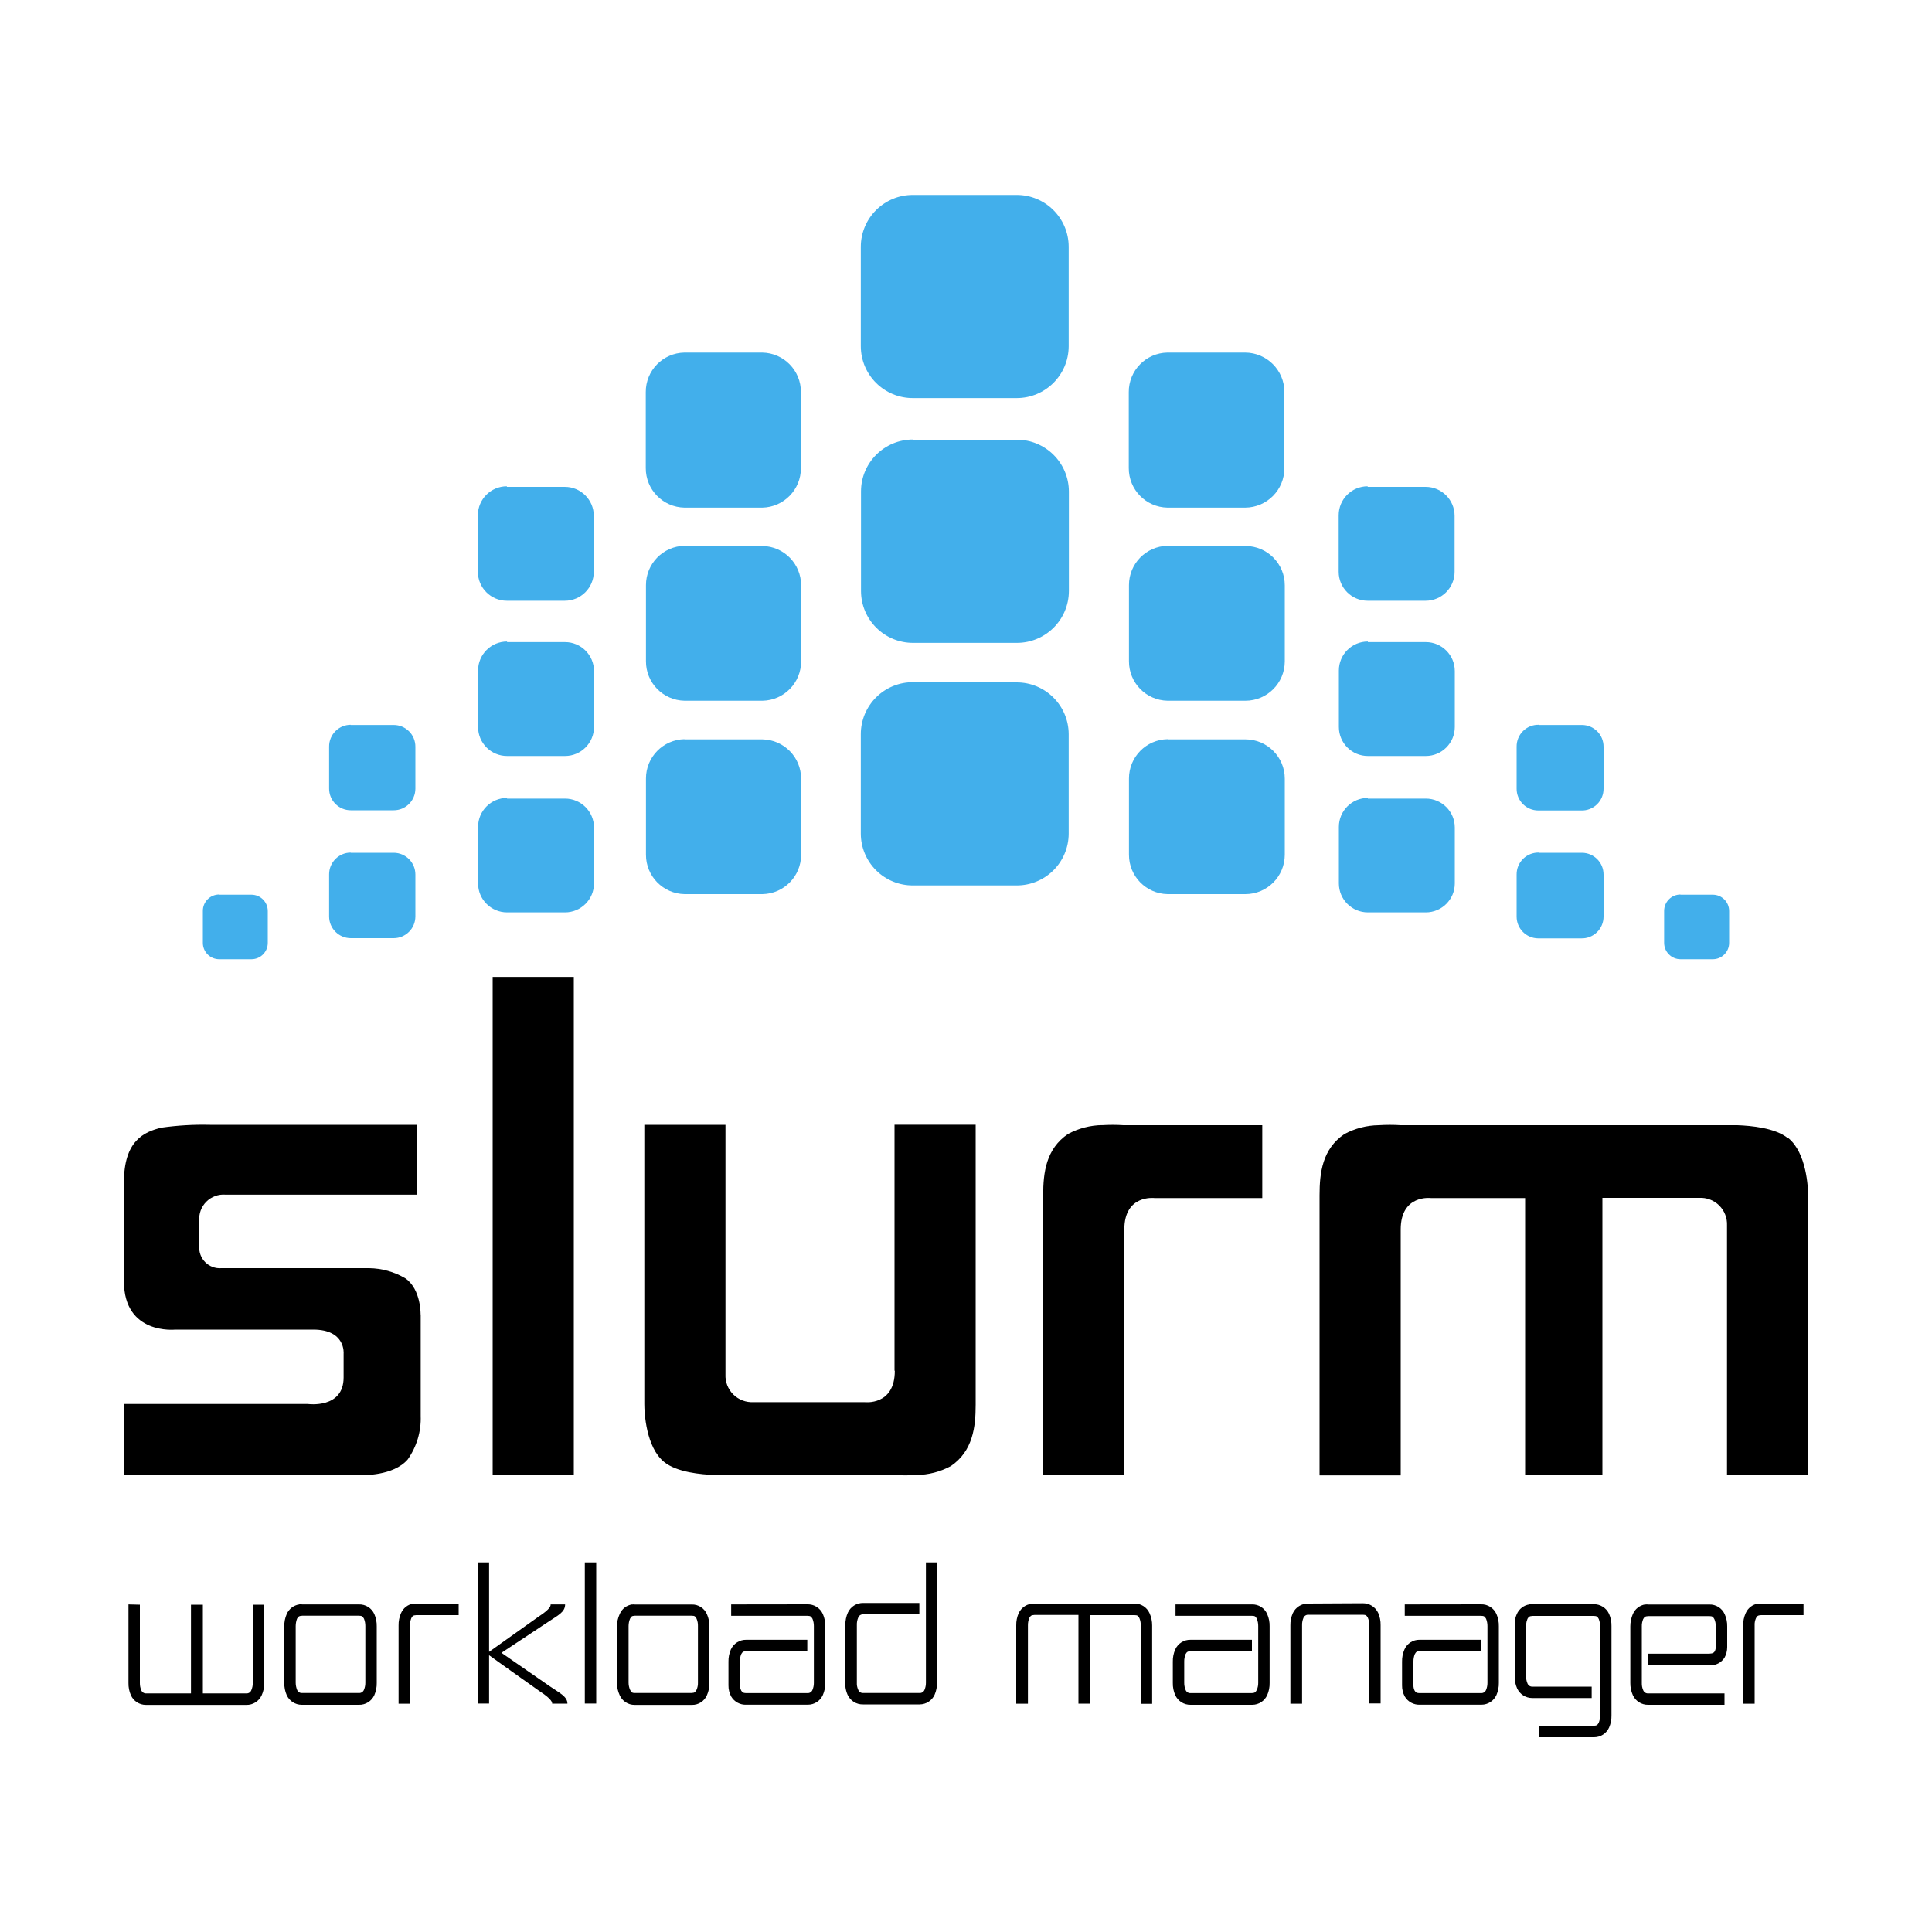
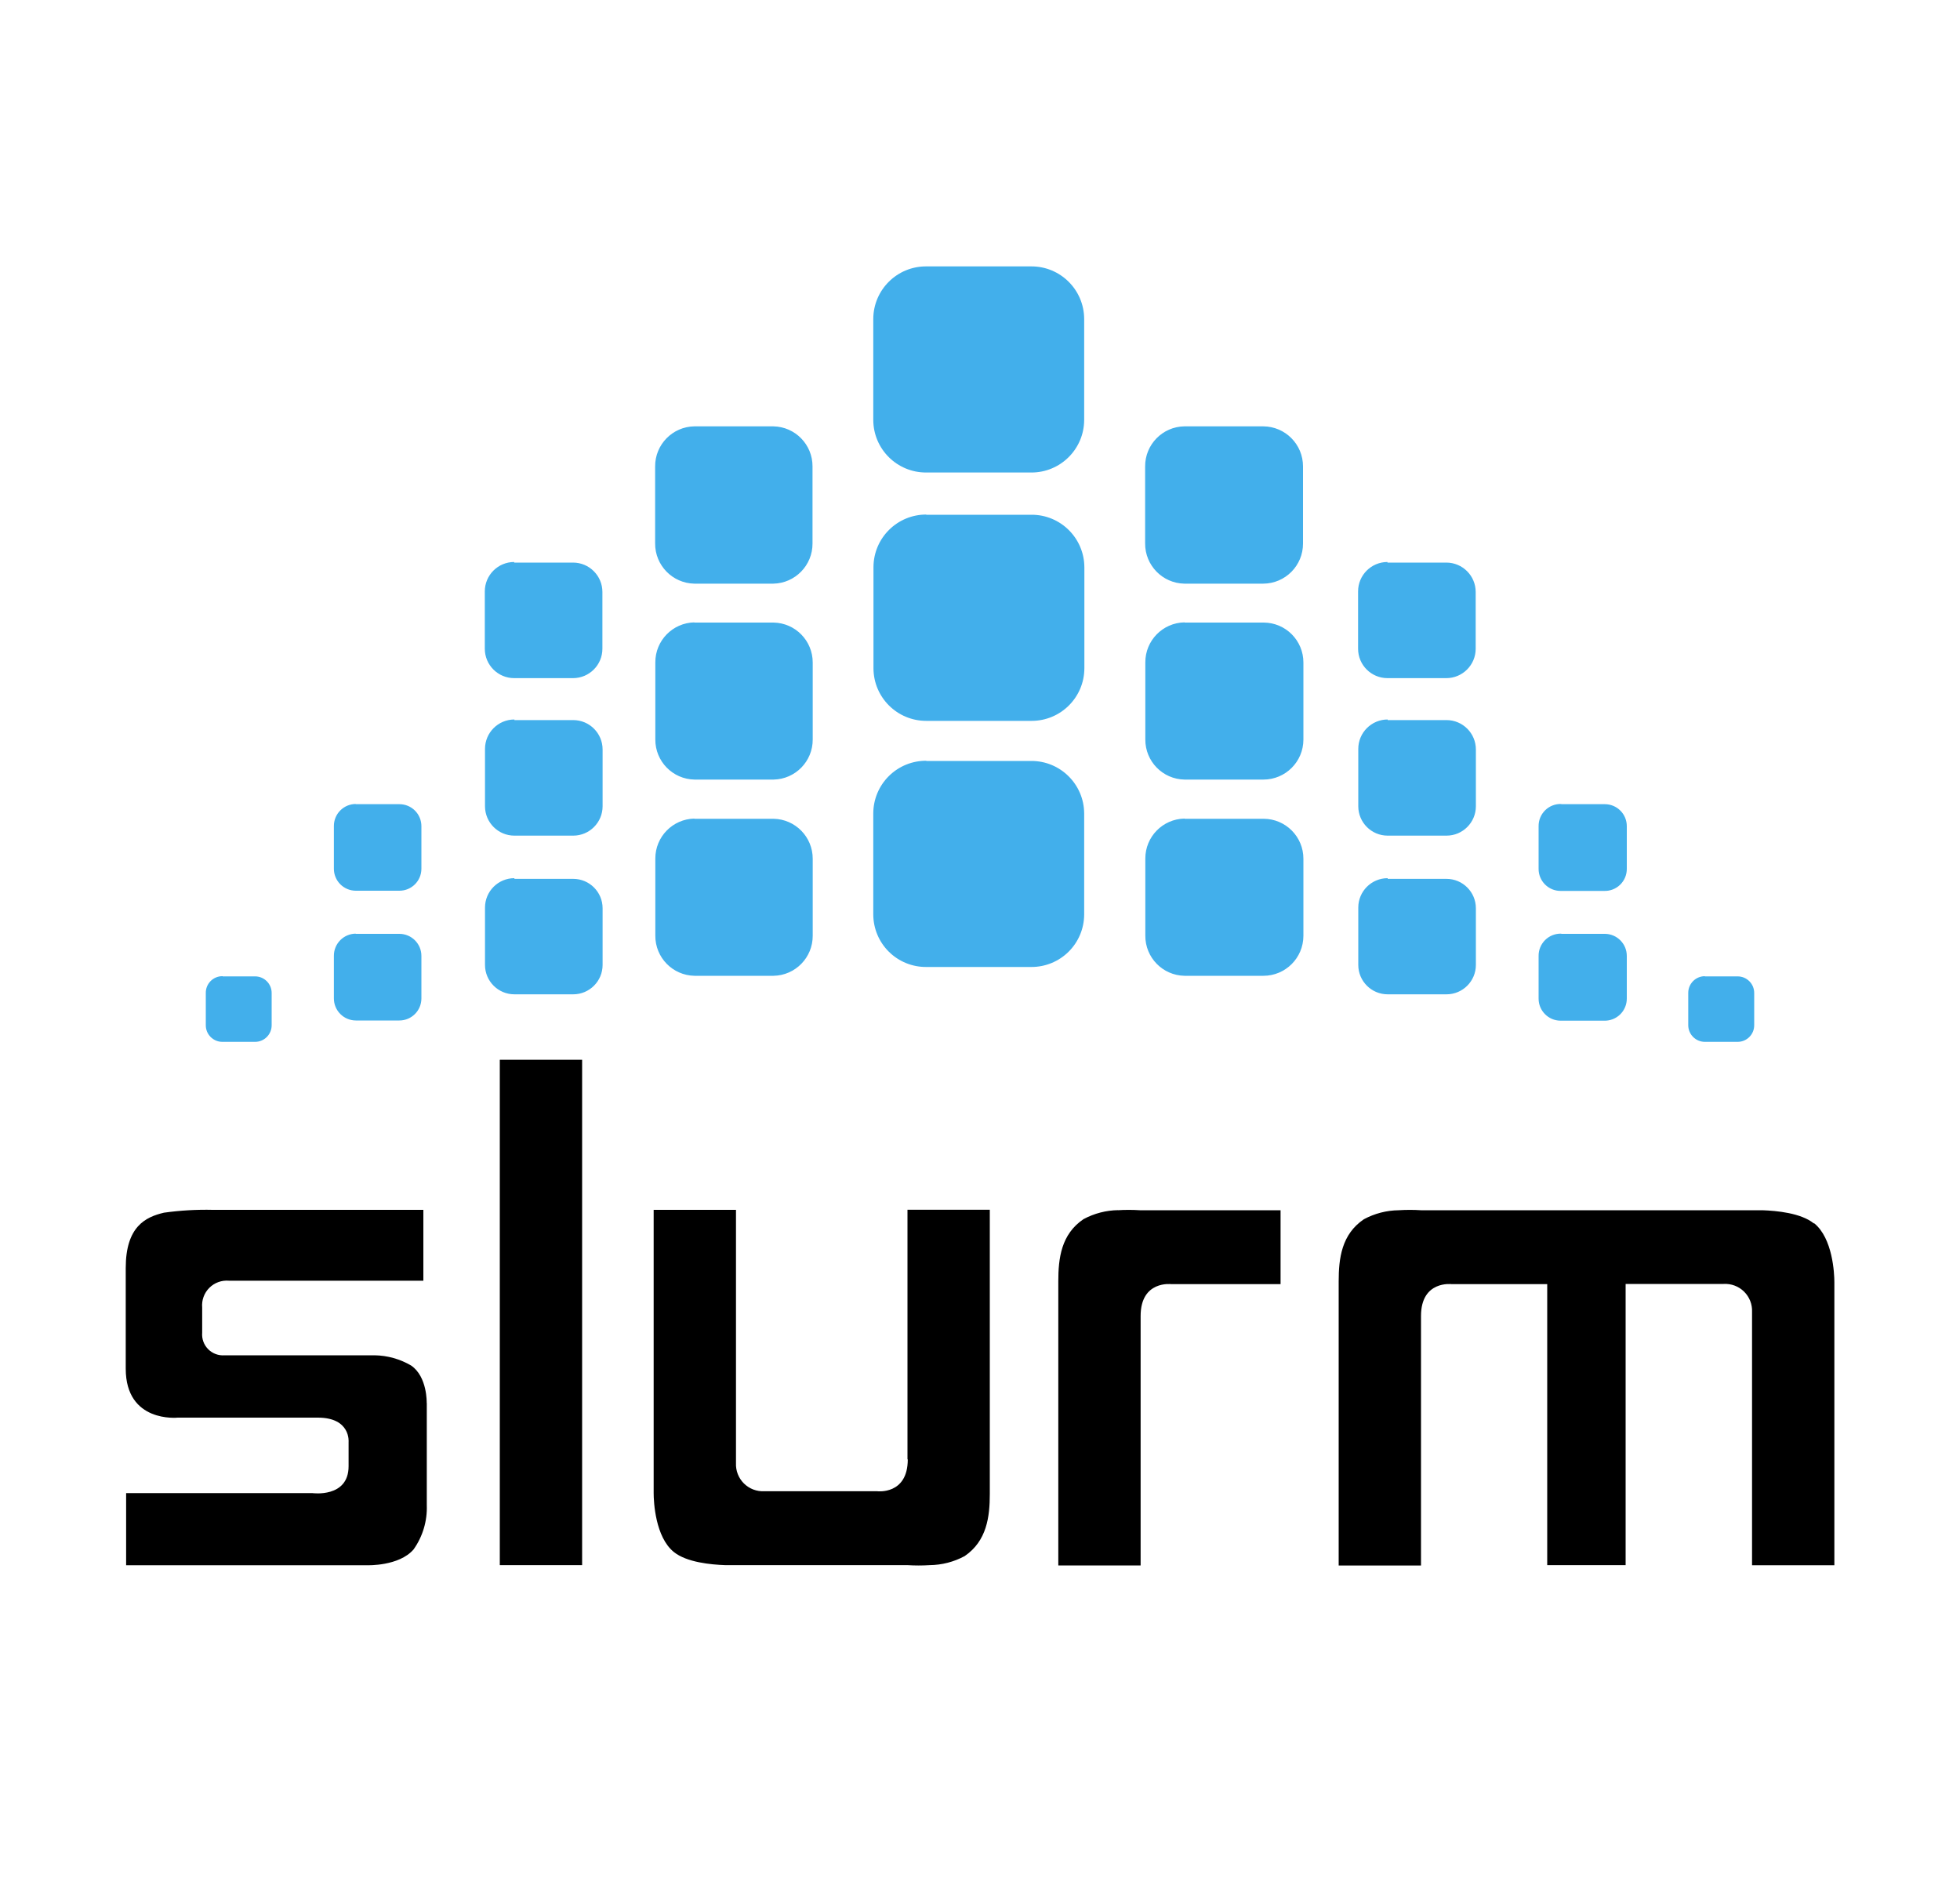
- <svg xmlns="http://www.w3.org/2000/svg" viewBox="0 0 200 200">
+ <svg xmlns="http://www.w3.org/2000/svg" viewBox="0 -7 200 193">
  <path d="M94.51,20.18a5.38,5.38,0,0,0-5.4,5.36h0V35.85a5.38,5.38,0,0,0,5.4,5.36h10.72a5.38,5.38,0,0,0,5.4-5.36h0V25.54a5.38,5.38,0,0,0-5.4-5.36H94.51ZM120.85,36.5a4.07,4.07,0,0,0-4,4.09h0v7.86a4.08,4.08,0,0,0,4,4.1h8.05a4.08,4.08,0,0,0,4.06-4.1h0V40.59a4.08,4.08,0,0,0-4.06-4.09h-8.05Zm-50,0a4.07,4.07,0,0,0-4,4.09h0v7.86a4.08,4.08,0,0,0,4,4.1h8.06a4.08,4.08,0,0,0,4-4.1h0V40.59a4.07,4.07,0,0,0-4-4.09H70.83Zm23.68,9a5.38,5.38,0,0,0-5.4,5.36h0V61.19a5.38,5.38,0,0,0,5.4,5.36h10.72a5.38,5.38,0,0,0,5.4-5.36h0V50.88a5.38,5.38,0,0,0-5.4-5.36H94.51Zm47.05,4.84a3,3,0,0,0-3,3h0v5.85a3,3,0,0,0,3,3h6a3,3,0,0,0,3-3h0V53.4a3,3,0,0,0-3-3h-6Zm-89.11,0a3,3,0,0,0-3,3h0v5.85a3,3,0,0,0,3,3h6a3,3,0,0,0,3-3h0V53.4a3,3,0,0,0-3-3h-6Zm68.4,6.16a4.07,4.07,0,0,0-4,4.08h0v7.87a4.07,4.07,0,0,0,4,4.09h8.05A4.08,4.08,0,0,0,133,68.47h0V60.6a4.07,4.07,0,0,0-4.06-4.08h-8.05Zm-50,0a4.07,4.07,0,0,0-4,4.08h0v7.87a4.07,4.07,0,0,0,4,4.09h8.06a4.07,4.07,0,0,0,4-4.09h0V60.6a4.07,4.07,0,0,0-4-4.08H70.83Zm70.73,9.91a3,3,0,0,0-3,3h0v5.85a3,3,0,0,0,3,3h6a3,3,0,0,0,3-3h0V69.47a3,3,0,0,0-3-3h-6Zm-89.11,0a3,3,0,0,0-3,3h0v5.85a3,3,0,0,0,3,3h6a3,3,0,0,0,3-3h0V69.47a3,3,0,0,0-3-3h-6Zm42.06,4.21A5.38,5.38,0,0,0,89.11,76h0V86.31a5.37,5.37,0,0,0,5.4,5.35h10.72a5.37,5.37,0,0,0,5.4-5.35h0V76a5.38,5.38,0,0,0-5.4-5.36H94.51Zm64.76,4.41A2.24,2.24,0,0,0,157,77.3h0v4.35a2.24,2.24,0,0,0,2.24,2.25h4.44A2.24,2.24,0,0,0,166,81.65h0V77.3a2.24,2.24,0,0,0-2.24-2.25h-4.44Zm-123,0a2.24,2.24,0,0,0-2.24,2.25h0v4.35a2.24,2.24,0,0,0,2.24,2.25h4.44A2.24,2.24,0,0,0,43,81.65h0V77.3a2.24,2.24,0,0,0-2.24-2.25H36.29Zm84.56,1.49a4.07,4.07,0,0,0-4,4.08h0v7.87a4.07,4.07,0,0,0,4,4.09h8.05A4.08,4.08,0,0,0,133,88.49h0V80.62a4.07,4.07,0,0,0-4.06-4.08h-8.05Zm-50,0a4.07,4.07,0,0,0-4,4.08h0v7.87a4.07,4.07,0,0,0,4,4.09h8.06a4.07,4.07,0,0,0,4-4.09h0V80.62a4.07,4.07,0,0,0-4-4.08H70.83Zm70.73,6.08a3,3,0,0,0-3,3h0v5.85a3,3,0,0,0,3,3h6a3,3,0,0,0,3-3h0V85.67a3,3,0,0,0-3-3h-6Zm-89.11,0a3,3,0,0,0-3,3h0v5.85a3,3,0,0,0,3,3h6a3,3,0,0,0,3-3h0V85.67a3,3,0,0,0-3-3h-6Zm106.82,5.66A2.25,2.25,0,0,0,157,90.54h0v4.34a2.25,2.25,0,0,0,2.24,2.26h4.44A2.25,2.25,0,0,0,166,94.88h0V90.54a2.25,2.25,0,0,0-2.24-2.26h-4.44Zm-123,0a2.25,2.25,0,0,0-2.24,2.26h0v4.34a2.25,2.25,0,0,0,2.24,2.26h4.44A2.25,2.25,0,0,0,43,94.88h0V90.54a2.25,2.25,0,0,0-2.24-2.26H36.29Zm137.65,4.34a1.7,1.7,0,0,0-1.69,1.7h0V97.6a1.7,1.7,0,0,0,1.69,1.7h3.36A1.69,1.69,0,0,0,179,97.6h0V94.32a1.69,1.69,0,0,0-1.68-1.7h-3.36Zm-151.23,0A1.69,1.69,0,0,0,21,94.32h0V97.6a1.69,1.69,0,0,0,1.69,1.7h3.35a1.69,1.69,0,0,0,1.68-1.7h0V94.32a1.69,1.69,0,0,0-1.68-1.7H22.71Z" style="fill:#42afeb" />
-   <path d="M49.45,161.74v14.61h1.18v-5c.71.51,3.56,2.55,5.27,3.75,1.29.84,1.25,1.16,1.26,1.26h1.58c0-.75-.86-1.13-1.83-1.8-.59-.4-5-3.46-5-3.46l4.85-3.21c1-.67,1.74-1,1.74-1.8H57c0,.1.06.42-1.24,1.26L50.63,171v-9.26Zm11.09,0v14.61h1.18V161.74Zm35.31,0v12.45a1.84,1.84,0,0,1-.14.73.52.52,0,0,1-.54.34h-5.8a.51.51,0,0,1-.53-.34,1.59,1.59,0,0,1-.14-.56v-6.14a1.79,1.79,0,0,1,.14-.76.51.51,0,0,1,.53-.34h5.8v-1.18h-5.8a1.71,1.71,0,0,0-1.6,1,3,3,0,0,0-.26,1.27v6.36h0a2.89,2.89,0,0,0,.23.87,1.7,1.7,0,0,0,1.6,1h5.86a1.7,1.7,0,0,0,1.55-1,3,3,0,0,0,.25-1.26V161.74ZM42.8,166a1.68,1.68,0,0,0-1.29,1,3,3,0,0,0-.25,1.27v8.1h1.18v-8.1a1.92,1.92,0,0,1,.14-.76c.13-.22.16-.29.51-.31h4.39V166H43.09a2.81,2.81,0,0,0-.29,0Zm64.25,0a1.73,1.73,0,0,0-1.6,1,3,3,0,0,0-.25,1.26v8.11h1.21v-8l0,0v-.12a2,2,0,0,1,.14-.76c.13-.21.18-.29.53-.31h4.56v9.18h1.19V167.2h4.61c.35,0,.38.09.51.31a1.81,1.81,0,0,1,.14.76v8.11h1.18v-8.11A3,3,0,0,0,119,167a1.68,1.68,0,0,0-1.58-1Zm28.38,0a1.72,1.72,0,0,0-1.6,1,3,3,0,0,0-.25,1.26v8.11h1.21v-8l0,0v-.12a1.81,1.81,0,0,1,.14-.76.52.52,0,0,1,.53-.33l5.61,0c.35,0,.4.09.53.31a1.81,1.81,0,0,1,.14.76v8.11h1.18v-8.11a3,3,0,0,0-.25-1.26,1.73,1.73,0,0,0-1.6-1ZM182,166a1.68,1.68,0,0,0-1.29,1,3,3,0,0,0-.26,1.27v8.1h1.19v-8.1a1.62,1.62,0,0,1,.14-.76c.12-.22.18-.29.53-.31h4.39V166h-4.39c-.1,0-.22,0-.31,0Zm-168.7.09V174a1.67,1.67,0,0,0,0,.23,3,3,0,0,0,.25,1.26,1.7,1.7,0,0,0,1.55,1H25.49a1.7,1.7,0,0,0,1.6-1,2.86,2.86,0,0,0,.26-1.26v-8.11H26.17v8.11a1.87,1.87,0,0,1-.15.73.51.51,0,0,1-.53.34H21v-9.18H19.77v9.18H15.16a.52.52,0,0,1-.54-.34,1.84,1.84,0,0,1-.14-.73v-8.11Zm17.68,0a1.68,1.68,0,0,0-1.3,1,3,3,0,0,0-.25,1.27v5.86a3,3,0,0,0,.25,1.26,1.7,1.7,0,0,0,1.55,1h5.92a1.7,1.7,0,0,0,1.6-1,3,3,0,0,0,.25-1.26l0-.2v-5.46l0-.2a3,3,0,0,0-.25-1.27,1.69,1.69,0,0,0-1.6-1H31.29A1.07,1.07,0,0,0,31,166.08Zm34.46,0a1.65,1.65,0,0,0-1.29,1,3.19,3.19,0,0,0-.29,1.27l0,.2V174l0,.23a3.15,3.15,0,0,0,.29,1.26,1.68,1.68,0,0,0,1.54,1h5.92a1.66,1.66,0,0,0,1.57-1,3,3,0,0,0,.26-1.26v-5.86a3.06,3.06,0,0,0-.26-1.27,1.66,1.66,0,0,0-1.57-1H65.72a.88.88,0,0,0-.28,0Zm10.25,0v1.18h7.88c.35,0,.41.09.54.31a2,2,0,0,1,.14.76v5.86a1.84,1.84,0,0,1-.14.73.52.52,0,0,1-.54.34h-6.3c-.4,0-.43-.12-.54-.26a1.32,1.32,0,0,1-.14-.56V172a2,2,0,0,1,.14-.76c.13-.22.18-.29.54-.31h6.3v-1.18h-6.3a1.72,1.72,0,0,0-1.61,1,3,3,0,0,0-.25,1.27v2.45a2.36,2.36,0,0,0,.28,1.15,1.72,1.72,0,0,0,1.58.85h6.36a1.69,1.69,0,0,0,1.55-1,3,3,0,0,0,.25-1.26v-5.86a3,3,0,0,0-.25-1.27,1.71,1.71,0,0,0-1.61-1Zm46,0v1.18h7.91c.35,0,.38.09.51.31a2,2,0,0,1,.14.76v5.86a1.84,1.84,0,0,1-.14.73c-.13.22-.16.32-.51.34h-6.34a.51.51,0,0,1-.53-.34,1.84,1.84,0,0,1-.14-.73V172a2,2,0,0,1,.14-.76c.13-.22.18-.29.53-.31h6.34v-1.18h-6.34a1.7,1.7,0,0,0-1.6,1,3,3,0,0,0-.25,1.27v2.2a3,3,0,0,0,.25,1.26,1.71,1.71,0,0,0,1.6,1h6.37a1.7,1.7,0,0,0,1.55-1,3,3,0,0,0,.25-1.26v-5.86a3,3,0,0,0-.25-1.27,1.66,1.66,0,0,0-1.58-1Zm23.73,0v1.18h7.89c.34,0,.4.09.53.31a2,2,0,0,1,.14.76v5.86a1.84,1.84,0,0,1-.14.73.52.52,0,0,1-.53.34h-6.34c-.4,0-.43-.12-.53-.26a1.16,1.16,0,0,1-.12-.56V172a2,2,0,0,1,.14-.76c.13-.22.16-.29.51-.31h6.34v-1.18h-6.34a1.67,1.67,0,0,0-1.58,1,3,3,0,0,0-.25,1.27v2.45a2.36,2.36,0,0,0,.28,1.15,1.73,1.73,0,0,0,1.58.85h6.36a1.7,1.7,0,0,0,1.55-1,3,3,0,0,0,.25-1.26v-5.86a3,3,0,0,0-.25-1.27,1.7,1.7,0,0,0-1.6-1Zm12.9,0a1.68,1.68,0,0,0-1.3,1,2.55,2.55,0,0,0-.22.85h0v5.6a2.9,2.9,0,0,0,.25,1.24,1.72,1.72,0,0,0,1.55,1h6.17v-1.18h-6.11a.52.52,0,0,1-.54-.34,1.81,1.81,0,0,1-.14-.73v-5.35a2,2,0,0,1,.14-.59c.13-.22.19-.29.54-.31h6.3c.36,0,.41.09.54.31a2,2,0,0,1,.14.76v9.23a1.92,1.92,0,0,1-.14.76c-.13.22-.18.3-.54.31h-5.66v1.19h5.72a1.7,1.7,0,0,0,1.55-1,3,3,0,0,0,.25-1.27v-9.23a3,3,0,0,0-.25-1.27,1.71,1.71,0,0,0-1.61-1h-6.3a1.07,1.07,0,0,0-.31,0Zm12,0a1.67,1.67,0,0,0-1.29,1,3.23,3.23,0,0,0-.26,1.27v5.86a3,3,0,0,0,.26,1.26,1.71,1.71,0,0,0,1.6,1h7.89v-1.18h-7.89a.51.51,0,0,1-.53-.34,1.68,1.68,0,0,1-.14-.73v-5.86a1.81,1.81,0,0,1,.14-.76c.13-.22.18-.29.53-.31h6.31c.35,0,.4.09.53.31a1.63,1.63,0,0,1,.14.68v2.22a.85.85,0,0,1-.11.45c-.08.11-.14.21-.56.23h-6.31v1.21h6.37a1.75,1.75,0,0,0,1.52-.79,2.29,2.29,0,0,0,.28-1.1v-2.14a2.9,2.9,0,0,0-.26-1.27,1.69,1.69,0,0,0-1.6-1h-6.31a1.07,1.07,0,0,0-.31,0ZM31.29,167.26h5.86c.34,0,.4.09.53.31a2,2,0,0,1,.14.76l0,.14v5.58l0,.14a1.84,1.84,0,0,1-.14.73.52.52,0,0,1-.53.34H31.29a.52.52,0,0,1-.54-.34,2,2,0,0,1-.14-.73v-5.86a2.2,2.2,0,0,1,.14-.76c.13-.22.19-.29.54-.31Zm34.43,0h5.89c.34,0,.37.09.5.31a1.81,1.81,0,0,1,.14.76v5.86a1.68,1.68,0,0,1-.14.73c-.13.22-.16.32-.5.34H65.72c-.35,0-.37-.12-.5-.34a1.87,1.87,0,0,1-.15-.73v-5.86a2,2,0,0,1,.15-.76c.13-.22.15-.29.5-.31Z" />
  <path d="M185.08,117.82c-1.31-1.06-3.8-1.29-5.24-1.34-.66,0-1.1,0-1.1,0H145a17.83,17.83,0,0,0-2.27,0,7.7,7.7,0,0,0-3.56.92c-2.28,1.54-2.57,4-2.57,6.33v29H145V127.27c0-3.65,3.13-3.25,3.13-3.25h9.75v28.67h8V124h10a2.74,2.74,0,0,1,2.9,2.86v25.84h8.4V123.81c0-.89-.17-4.47-2.06-6m-71-1.34a7.7,7.7,0,0,0-3.56.92c-2.28,1.54-2.57,4-2.57,6.33v29h8.4V127.27c0-3.65,3.13-3.25,3.13-3.25h11.15v-7.54H116.31a17.83,17.83,0,0,0-2.27,0M92.63,141.9c0,3.65-3.13,3.25-3.13,3.25H78a2.75,2.75,0,0,1-2.9-2.87V116.44h-8.4v28.91c0,.89.17,4.48,2.06,6,1.31,1.06,3.8,1.29,5.24,1.34.66,0,1.1,0,1.1,0h17.5a17.89,17.89,0,0,0,2.27,0,7.67,7.67,0,0,0,3.56-.92c2.28-1.55,2.57-4.05,2.57-6.34v-29h-8.4V141.9ZM51,152.69h8.4V101.13H51Zm-7.46-16.55s.08-2.66-1.58-3.81a7.59,7.59,0,0,0-3.74-1.05H22.93a2.13,2.13,0,0,1-2.3-2.3V126.4a2.52,2.52,0,0,1,2.73-2.73H43.2v-7.23H21.73a30.73,30.73,0,0,0-5,.29c-1.87.44-3.9,1.4-3.9,5.65v10.26c0,5.57,5.31,5,5.31,5H32.43c3.38,0,3.14,2.49,3.14,2.49v2.47c0,3.26-3.7,2.74-3.7,2.74h-19v7.36H37.49s3.22.11,4.71-1.61a7.34,7.34,0,0,0,1.35-4.52V136.14Z" />
</svg>
